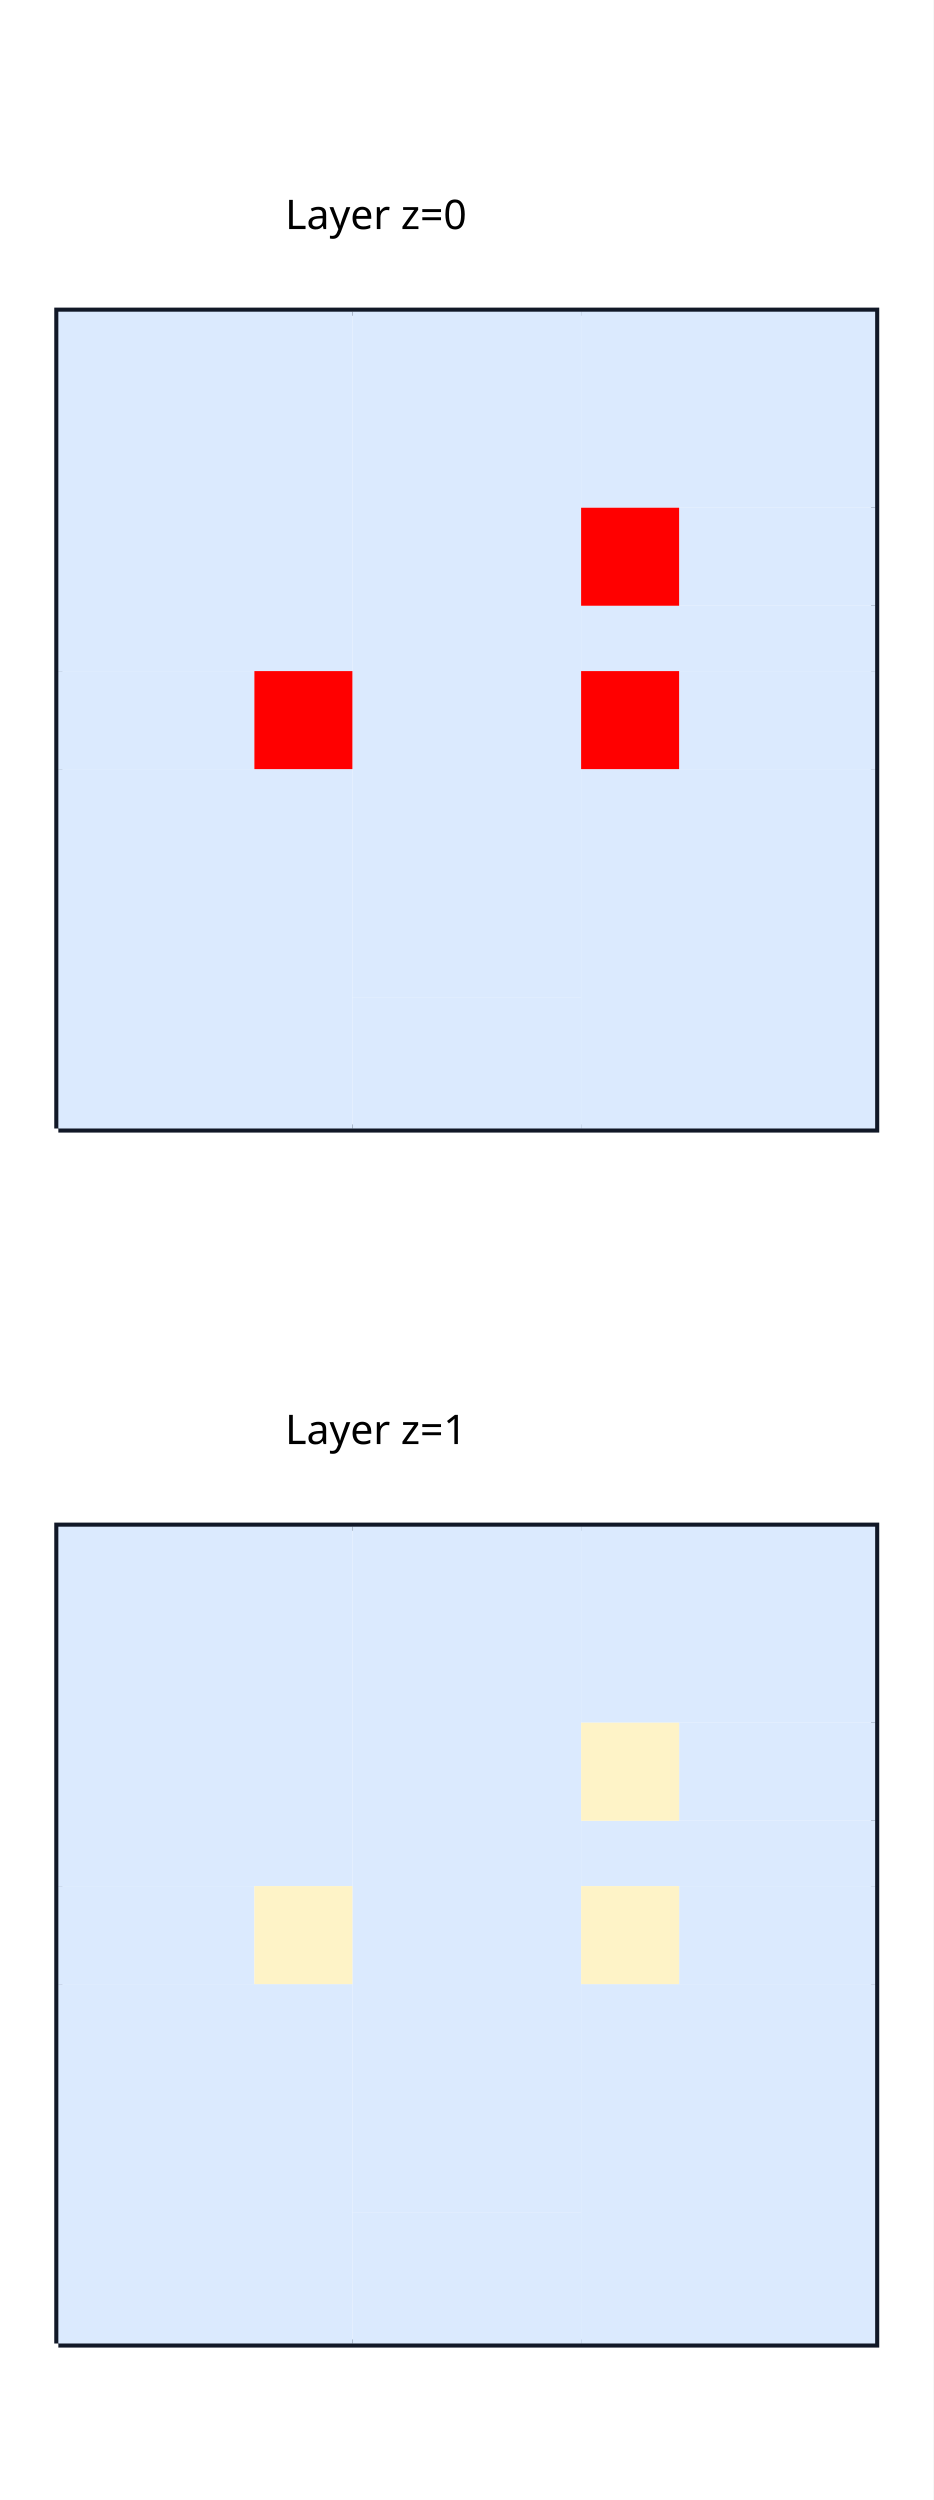
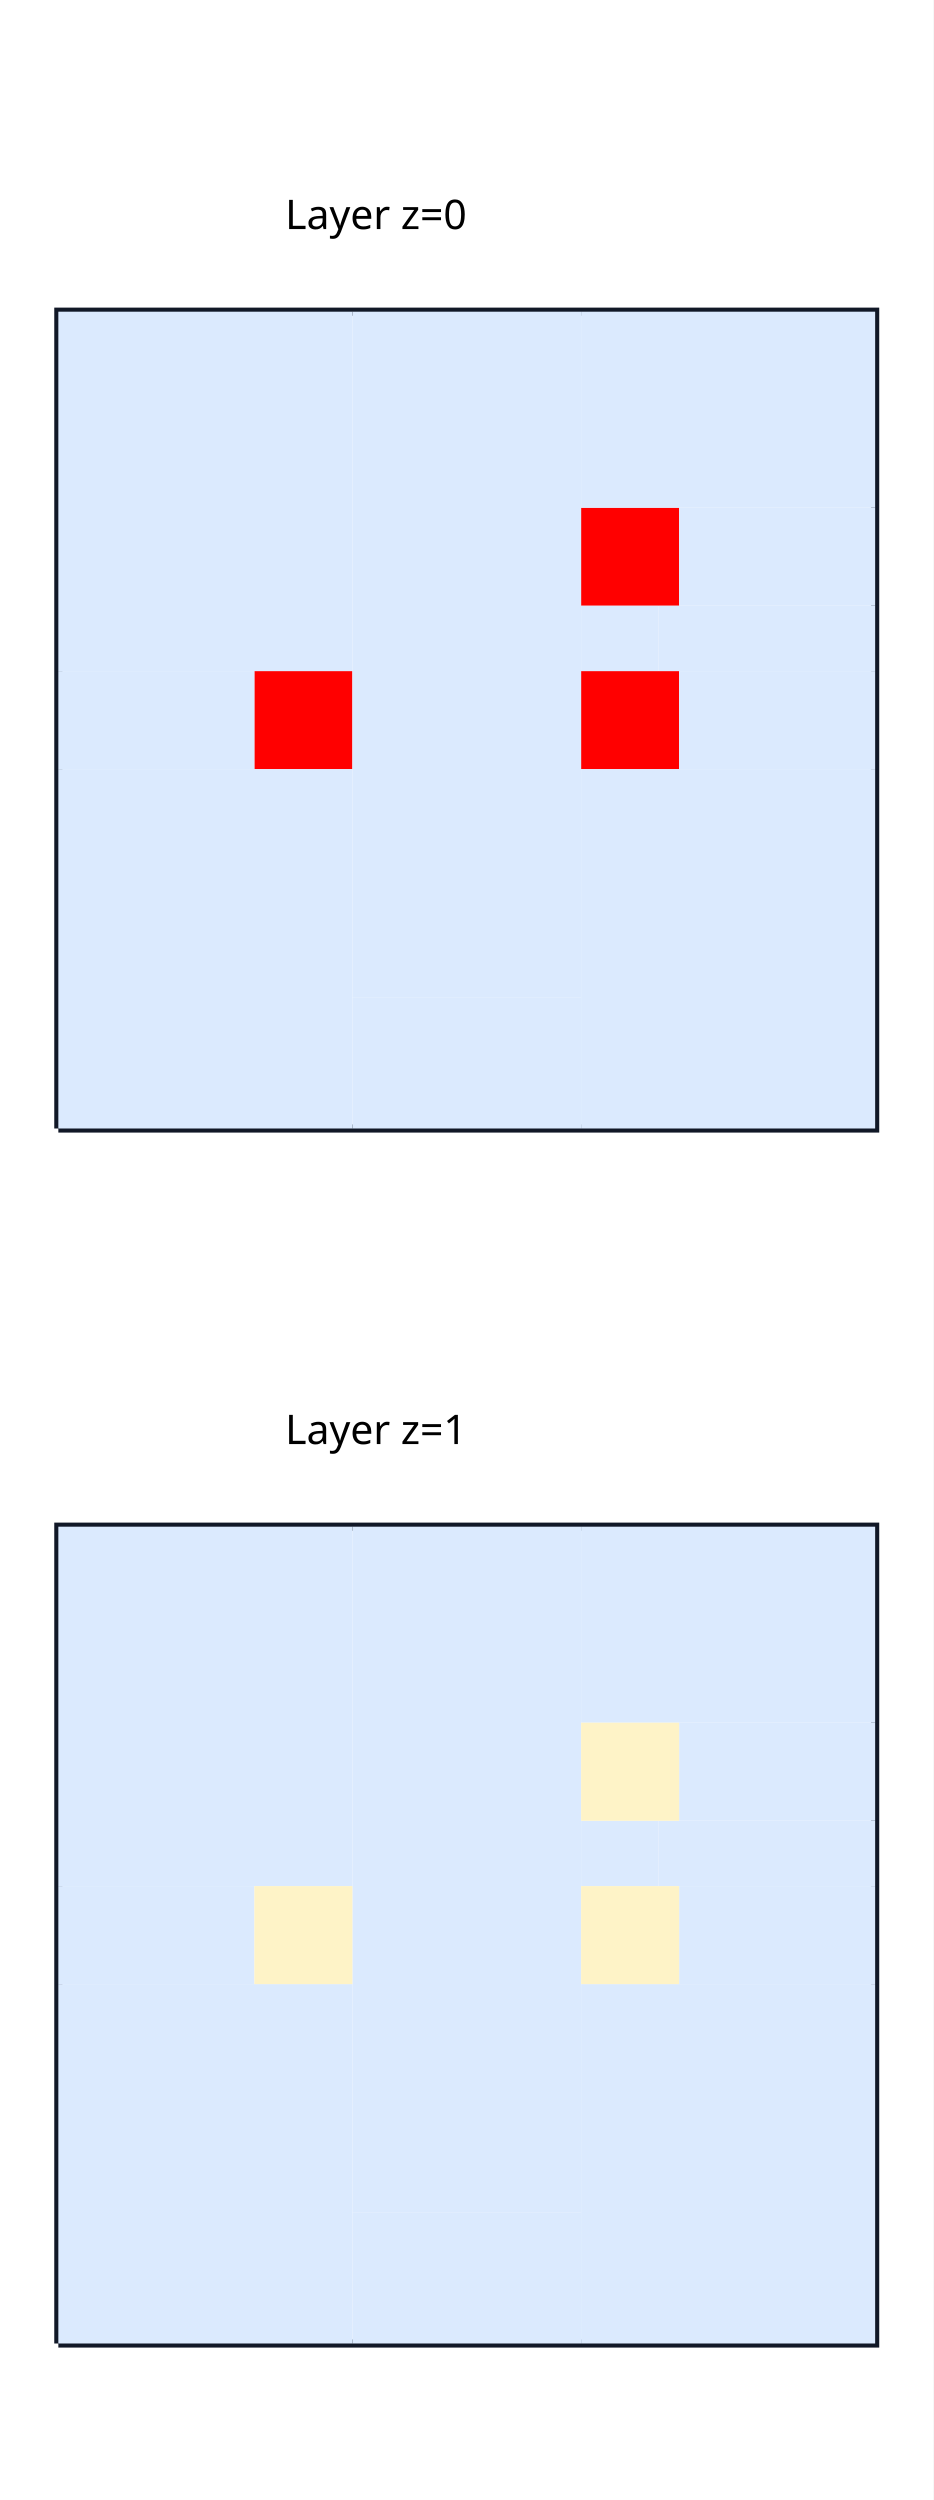
<svg xmlns="http://www.w3.org/2000/svg" width="640" height="1714" viewBox="0 0 640 1714">
  <rect width="100%" height="100%" fill="white" />
  <g>
    <polyline data-points="-5,-5 5,-5 5,5 -5,5 -5,-5" data-type="line" data-label="bounds" points="40,773.7 600,773.7 600,213.7 40,213.7 40,773.7" fill="none" stroke="#111827" stroke-width="5.6" />
  </g>
  <g>
    <polyline data-points="-5,-19.875 5,-19.875 5,-9.875 -5,-9.875 -5,-19.875" data-type="line" data-label="bounds" points="40,1606.7 600,1606.7 600,1046.7 40,1046.7 40,1606.7" fill="none" stroke="#111827" stroke-width="5.6" />
+   </g>
+   <g>
+     <rect data-type="rect" data-label="node" data-x="-2" data-y="0" x="174.4" y="460.1" width="67.2" height="67.2" fill="red" stroke="black" stroke-width="0.018" />
+   </g>
+   <g>
+     <rect data-type="rect" data-label="node" data-x="1.9999999999999998" data-y="0" x="398.4" y="460.1" width="67.2" height="67.2" fill="red" stroke="black" stroke-width="0.018" />
+   </g>
+   <g>
+     <rect data-type="rect" data-label="node" data-x="1.9999999999999998" data-y="1.9999999999999998" x="398.4" y="348.1" width="67.2" height="67.2" fill="red" stroke="black" stroke-width="0.018" />
  </g>
  <g>
    <rect data-type="rect" data-label="node" data-x="0" data-y="0.8" x="241.6" y="213.7" width="156.8" height="470.4" fill="#dbeafe" stroke="black" stroke-width="0.018" />
  </g>
  <g>
    <rect data-type="rect" data-label="node" data-x="-3.2" data-y="-2.8000000000000003" x="40" y="527.3" width="201.6" height="246.4" fill="#dbeafe" stroke="black" stroke-width="0.018" />
  </g>
  <g>
    <rect data-type="rect" data-label="node" data-x="-3.2" data-y="2.7999999999999994" x="40" y="213.7" width="201.6" height="246.4" fill="#dbeafe" stroke="black" stroke-width="0.018" />
  </g>
  <g>
    <rect data-type="rect" data-label="node" data-x="3.2" data-y="-2.8000000000000003" x="398.4" y="527.3" width="201.6" height="246.4" fill="#dbeafe" stroke="black" stroke-width="0.018" />
  </g>
  <g>
-     <rect data-type="rect" data-label="node" data-x="3.2" data-y="1" x="398.4" y="415.3" width="201.6" height="44.8" fill="#dbeafe" stroke="black" stroke-width="0.018" />
+     <rect data-type="rect" data-label="node" data-x="3.675" data-y="1" x="451.6" y="415.3" width="148.4" height="44.8" fill="#dbeafe" stroke="black" stroke-width="0.018" />
  </g>
  <g>
    <rect data-type="rect" data-label="node" data-x="-3.8" data-y="0" x="40" y="460.1" width="134.4" height="67.2" fill="#dbeafe" stroke="black" stroke-width="0.018" />
  </g>
  <g>
    <rect data-type="rect" data-label="node" data-x="0" data-y="-4.2" x="241.6" y="684.1" width="156.8" height="89.6" fill="#dbeafe" stroke="black" stroke-width="0.018" />
  </g>
  <g>
    <rect data-type="rect" data-label="node" data-x="3.2" data-y="3.8" x="398.4" y="213.7" width="201.6" height="134.4" fill="#dbeafe" stroke="black" stroke-width="0.018" />
  </g>
  <g>
    <rect data-type="rect" data-label="node" data-x="3.8" data-y="1.9999999999999998" x="465.6" y="348.1" width="134.4" height="67.2" fill="#dbeafe" stroke="black" stroke-width="0.018" />
  </g>
  <g>
    <rect data-type="rect" data-label="node" data-x="3.8" data-y="0" x="465.6" y="460.1" width="134.4" height="67.2" fill="#dbeafe" stroke="black" stroke-width="0.018" />
  </g>
  <g>
-     <rect data-type="rect" data-label="node" data-x="-2" data-y="0" x="174.4" y="460.1" width="67.2" height="67.2" fill="red" stroke="black" stroke-width="0.018" />
-   </g>
-   <g>
-     <rect data-type="rect" data-label="node" data-x="1.9999999999999998" data-y="0" x="398.4" y="460.1" width="67.2" height="67.2" fill="red" stroke="black" stroke-width="0.018" />
-   </g>
-   <g>
-     <rect data-type="rect" data-label="node" data-x="1.9999999999999998" data-y="1.9999999999999998" x="398.4" y="348.1" width="67.2" height="67.2" fill="red" stroke="black" stroke-width="0.018" />
+     <rect data-type="rect" data-label="node" data-x="1.8749999999999998" data-y="1" x="398.4" y="415.3" width="53.2" height="44.8" fill="#dbeafe" stroke="black" stroke-width="0.018" />
  </g>
  <g>
    <rect data-type="rect" data-label="node" data-x="0" data-y="-14.075" x="241.6" y="1046.7" width="156.8" height="470.4" fill="#dbeafe" stroke="black" stroke-width="0.018" />
  </g>
  <g>
    <rect data-type="rect" data-label="node" data-x="-3.2" data-y="-17.675" x="40" y="1360.3" width="201.6" height="246.4" fill="#dbeafe" stroke="black" stroke-width="0.018" />
  </g>
  <g>
    <rect data-type="rect" data-label="node" data-x="-3.2" data-y="-12.075000000000001" x="40" y="1046.7" width="201.6" height="246.4" fill="#dbeafe" stroke="black" stroke-width="0.018" />
  </g>
  <g>
    <rect data-type="rect" data-label="node" data-x="3.2" data-y="-17.675" x="398.4" y="1360.3" width="201.6" height="246.4" fill="#dbeafe" stroke="black" stroke-width="0.018" />
  </g>
  <g>
-     <rect data-type="rect" data-label="node" data-x="3.2" data-y="-13.875" x="398.4" y="1248.3" width="201.6" height="44.8" fill="#dbeafe" stroke="black" stroke-width="0.018" />
+     <rect data-type="rect" data-label="node" data-x="3.675" data-y="-13.875" x="451.6" y="1248.3" width="148.4" height="44.8" fill="#dbeafe" stroke="black" stroke-width="0.018" />
  </g>
  <g>
    <rect data-type="rect" data-label="node" data-x="-3.8" data-y="-14.875" x="40" y="1293.1" width="134.4" height="67.2" fill="#dbeafe" stroke="black" stroke-width="0.018" />
  </g>
  <g>
    <rect data-type="rect" data-label="node" data-x="0" data-y="-19.075" x="241.6" y="1517.1" width="156.8" height="89.6" fill="#dbeafe" stroke="black" stroke-width="0.018" />
  </g>
  <g>
    <rect data-type="rect" data-label="node" data-x="3.2" data-y="-11.075" x="398.4" y="1046.7" width="201.6" height="134.4" fill="#dbeafe" stroke="black" stroke-width="0.018" />
  </g>
  <g>
    <rect data-type="rect" data-label="node" data-x="3.8" data-y="-12.875" x="465.6" y="1181.1" width="134.4" height="67.2" fill="#dbeafe" stroke="black" stroke-width="0.018" />
  </g>
  <g>
    <rect data-type="rect" data-label="node" data-x="3.8" data-y="-14.875" x="465.6" y="1293.1" width="134.4" height="67.2" fill="#dbeafe" stroke="black" stroke-width="0.018" />
  </g>
  <g>
+     <rect data-type="rect" data-label="node" data-x="1.8749999999999998" data-y="-13.875" x="398.4" y="1248.3" width="53.2" height="44.8" fill="#dbeafe" stroke="black" stroke-width="0.018" />
+   </g>
+   <g>
    <rect data-type="rect" data-label="node" data-x="-2" data-y="-14.875" x="174.4" y="1293.1" width="67.2" height="67.2" fill="#fef3c7" stroke="black" stroke-width="0.018" />
  </g>
  <g>
-     <rect data-type="rect" data-label="node" data-x="1.9999999999999998" data-y="-12.875" x="398.4" y="1181.1" width="67.2" height="67.2" fill="#fef3c7" stroke="black" stroke-width="0.018" />
+     <rect data-type="rect" data-label="node" data-x="1.9999999999999998" data-y="-14.875" x="398.4" y="1293.1" width="67.2" height="67.2" fill="#fef3c7" stroke="black" stroke-width="0.018" />
  </g>
  <g>
-     <rect data-type="rect" data-label="node" data-x="1.9999999999999998" data-y="-14.875" x="398.4" y="1293.1" width="67.2" height="67.2" fill="#fef3c7" stroke="black" stroke-width="0.018" />
+     <rect data-type="rect" data-label="node" data-x="1.9999999999999998" data-y="-12.875" x="398.4" y="1181.1" width="67.2" height="67.2" fill="#fef3c7" stroke="black" stroke-width="0.018" />
  </g>
  <text data-type="text" data-label="Layer z=0" data-x="0" data-y="6.3999999999999995" x="320" y="135.3" fill="black" font-size="28" font-family="sans-serif" text-anchor="end" dominant-baseline="text-before-edge">Layer z=0</text>
  <text data-type="text" data-label="Layer z=1" data-x="0" data-y="-8.475000000000001" x="320" y="968.3" fill="black" font-size="28" font-family="sans-serif" text-anchor="end" dominant-baseline="text-before-edge">Layer z=1</text>
  <g id="crosshair" style="display: none">
    <line id="crosshair-h" y1="0" y2="1714" stroke="#666" stroke-width="0.5" />
    <line id="crosshair-v" x1="0" x2="640" stroke="#666" stroke-width="0.5" />
    <text id="coordinates" font-family="monospace" font-size="12" fill="#666" />
  </g>
</svg>
